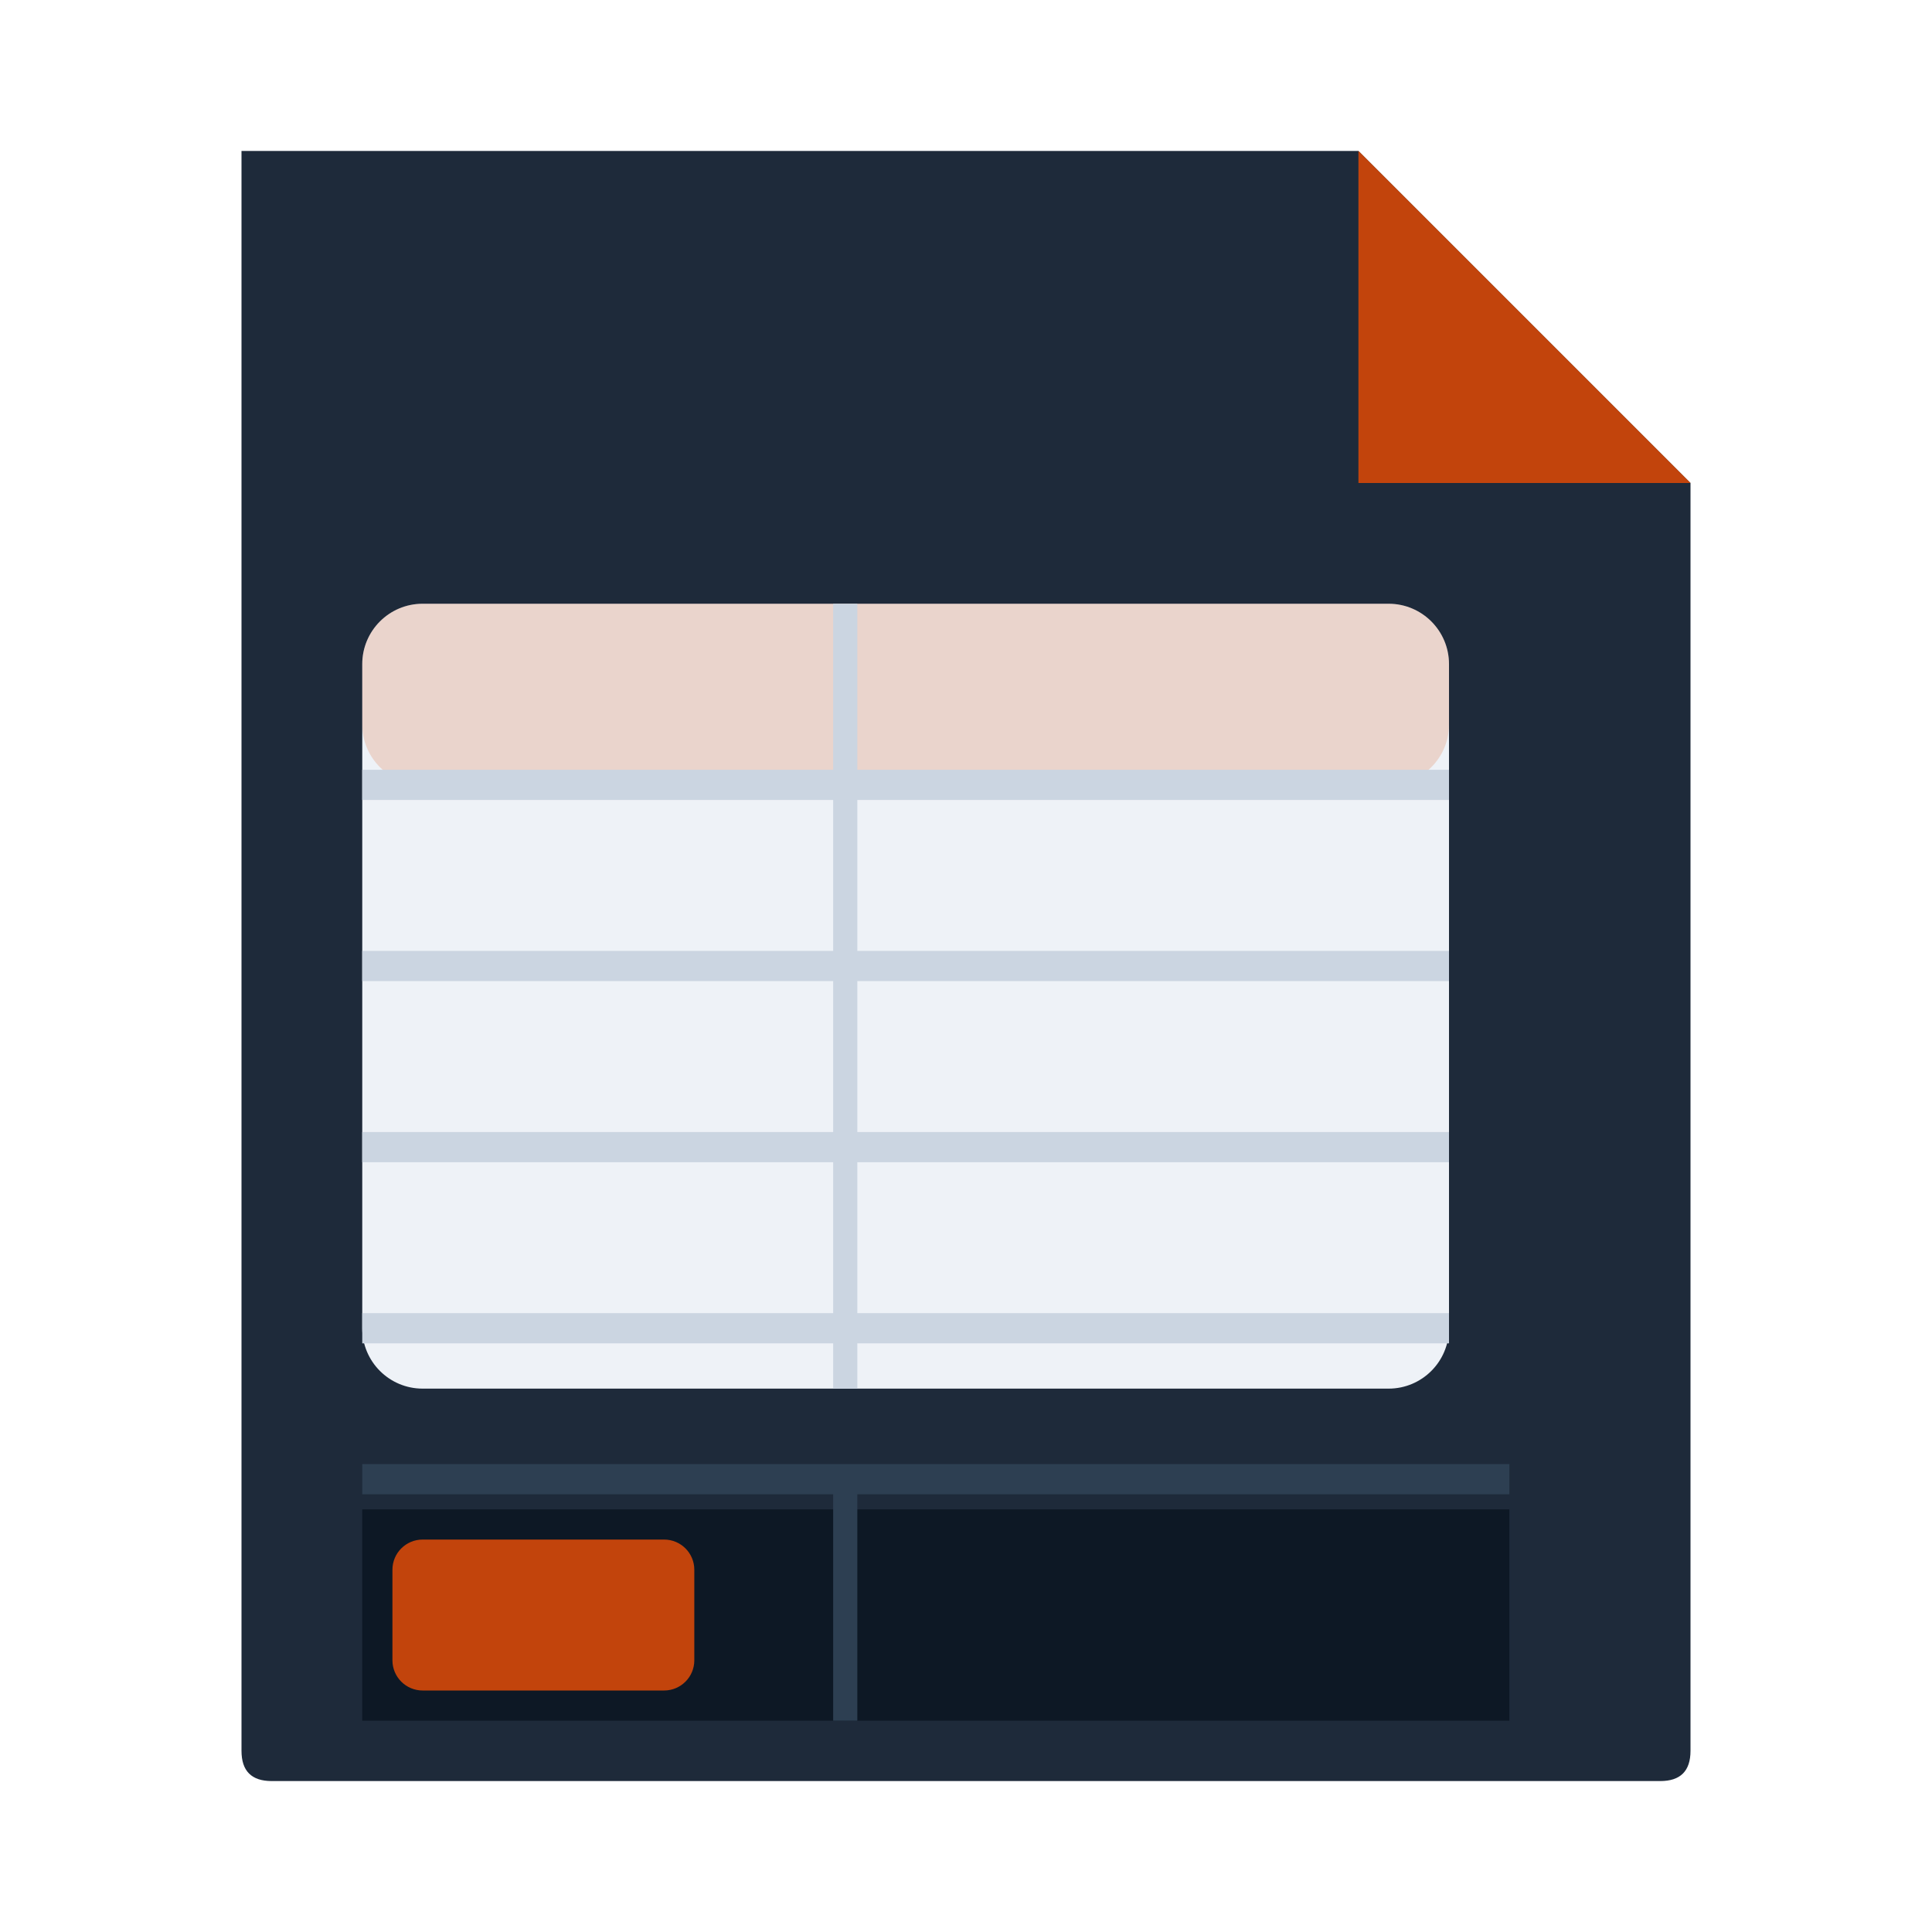
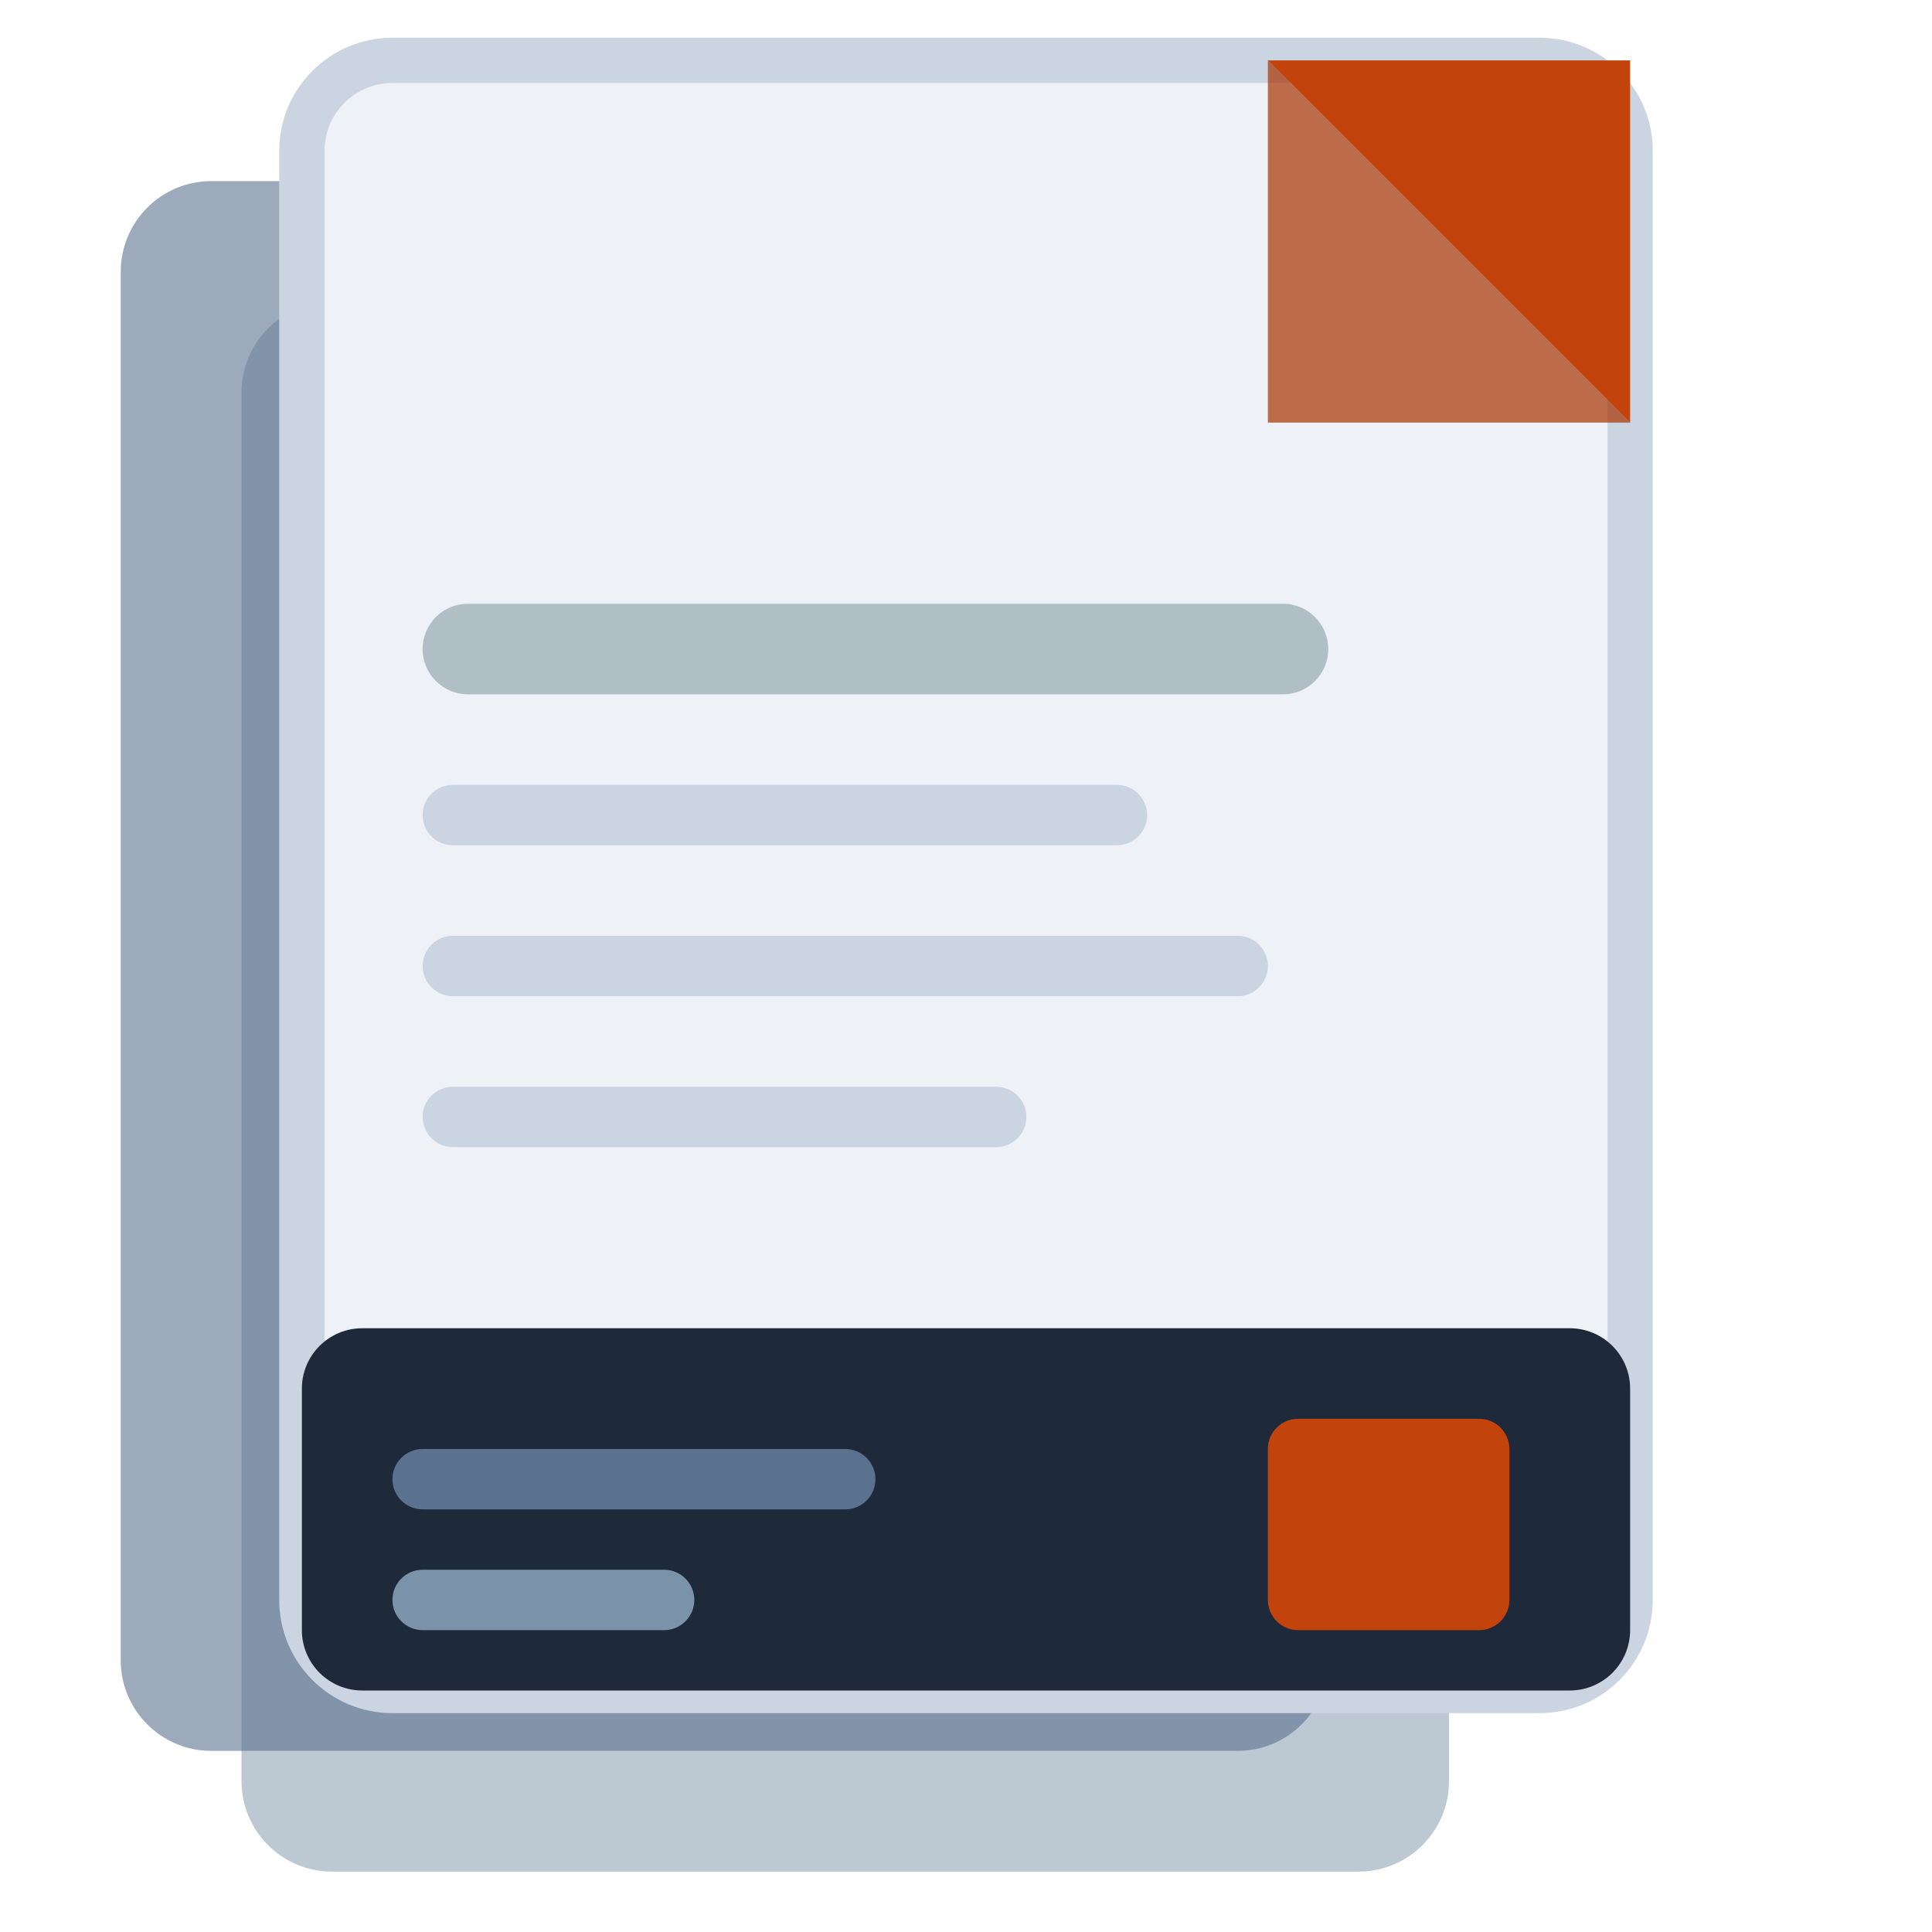
<svg xmlns="http://www.w3.org/2000/svg" viewBox="0 0 64 64">
-   <path d="M8 5 L45 5 L56 16 L56 58 Q56 59 55 59 L9 59 Q8 59 8 58 Z" fill="#1E2A3A" />
-   <path d="M45 5 L56 16 L45 16 Z" fill="#C2440C" />
-   <rect x="12" y="20" width="36" height="26" rx="2" fill="#EEF2F7" />
-   <rect x="12" y="20" width="36" height="6" rx="2" fill="#D84D0A" opacity="0.18" />
-   <line x1="12" y1="26" x2="48" y2="26" stroke="#CBD5E1" stroke-width="1" />
-   <line x1="12" y1="32" x2="48" y2="32" stroke="#CBD5E1" stroke-width="1" />
-   <line x1="12" y1="38" x2="48" y2="38" stroke="#CBD5E1" stroke-width="1" />
-   <line x1="12" y1="44" x2="48" y2="44" stroke="#CBD5E1" stroke-width="1" />
-   <line x1="28" y1="20" x2="28" y2="46" stroke="#CBD5E1" stroke-width="0.8" />
-   <line x1="12" y1="49" x2="50" y2="49" stroke="#2D3F52" stroke-width="1" />
-   <rect x="12" y="50" width="38" height="7" fill="#0D1825" />
-   <line x1="28" y1="49" x2="28" y2="57" stroke="#2D3F52" stroke-width="0.8" />
-   <rect x="13" y="51" width="10" height="5" rx="1" fill="#C2440C" />
+   <rect x="8" y="10" width="40" height="52" rx="3" fill="#7A93A8" opacity="0.5" />
+   <rect x="4" y="6" width="40" height="52" rx="3" fill="#5A7290" opacity="0.6" />
+   <rect x="10" y="2" width="44" height="54" rx="3" fill="#EEF2F7" />
+   <rect x="10" y="2" width="44" height="54" rx="3" fill="none" stroke="#CBD5E1" stroke-width="1.5" />
+   <polygon points="42,2 54,2 54,14" fill="#C2440C" />
+   <polygon points="42,2 54,14 42,14" fill="#A83300" opacity="0.7" />
+   <rect x="14" y="20" width="30" height="3" rx="1.5" fill="#B0BEC5" />
+   <rect x="14" y="26" width="24" height="2" rx="1" fill="#CBD5E1" />
+   <rect x="14" y="31" width="28" height="2" rx="1" fill="#CBD5E1" />
+   <rect x="14" y="36" width="20" height="2" rx="1" fill="#CBD5E1" />
+   <rect x="10" y="44" width="44" height="12" rx="2" fill="#1E2A3A" />
+   <rect x="13" y="48" width="16" height="2" rx="1" fill="#5A7290" />
+   <rect x="13" y="52" width="10" height="2" rx="1" fill="#7A93A8" />
+   <rect x="42" y="47" width="8" height="7" rx="1" fill="#C2440C" />
</svg>
